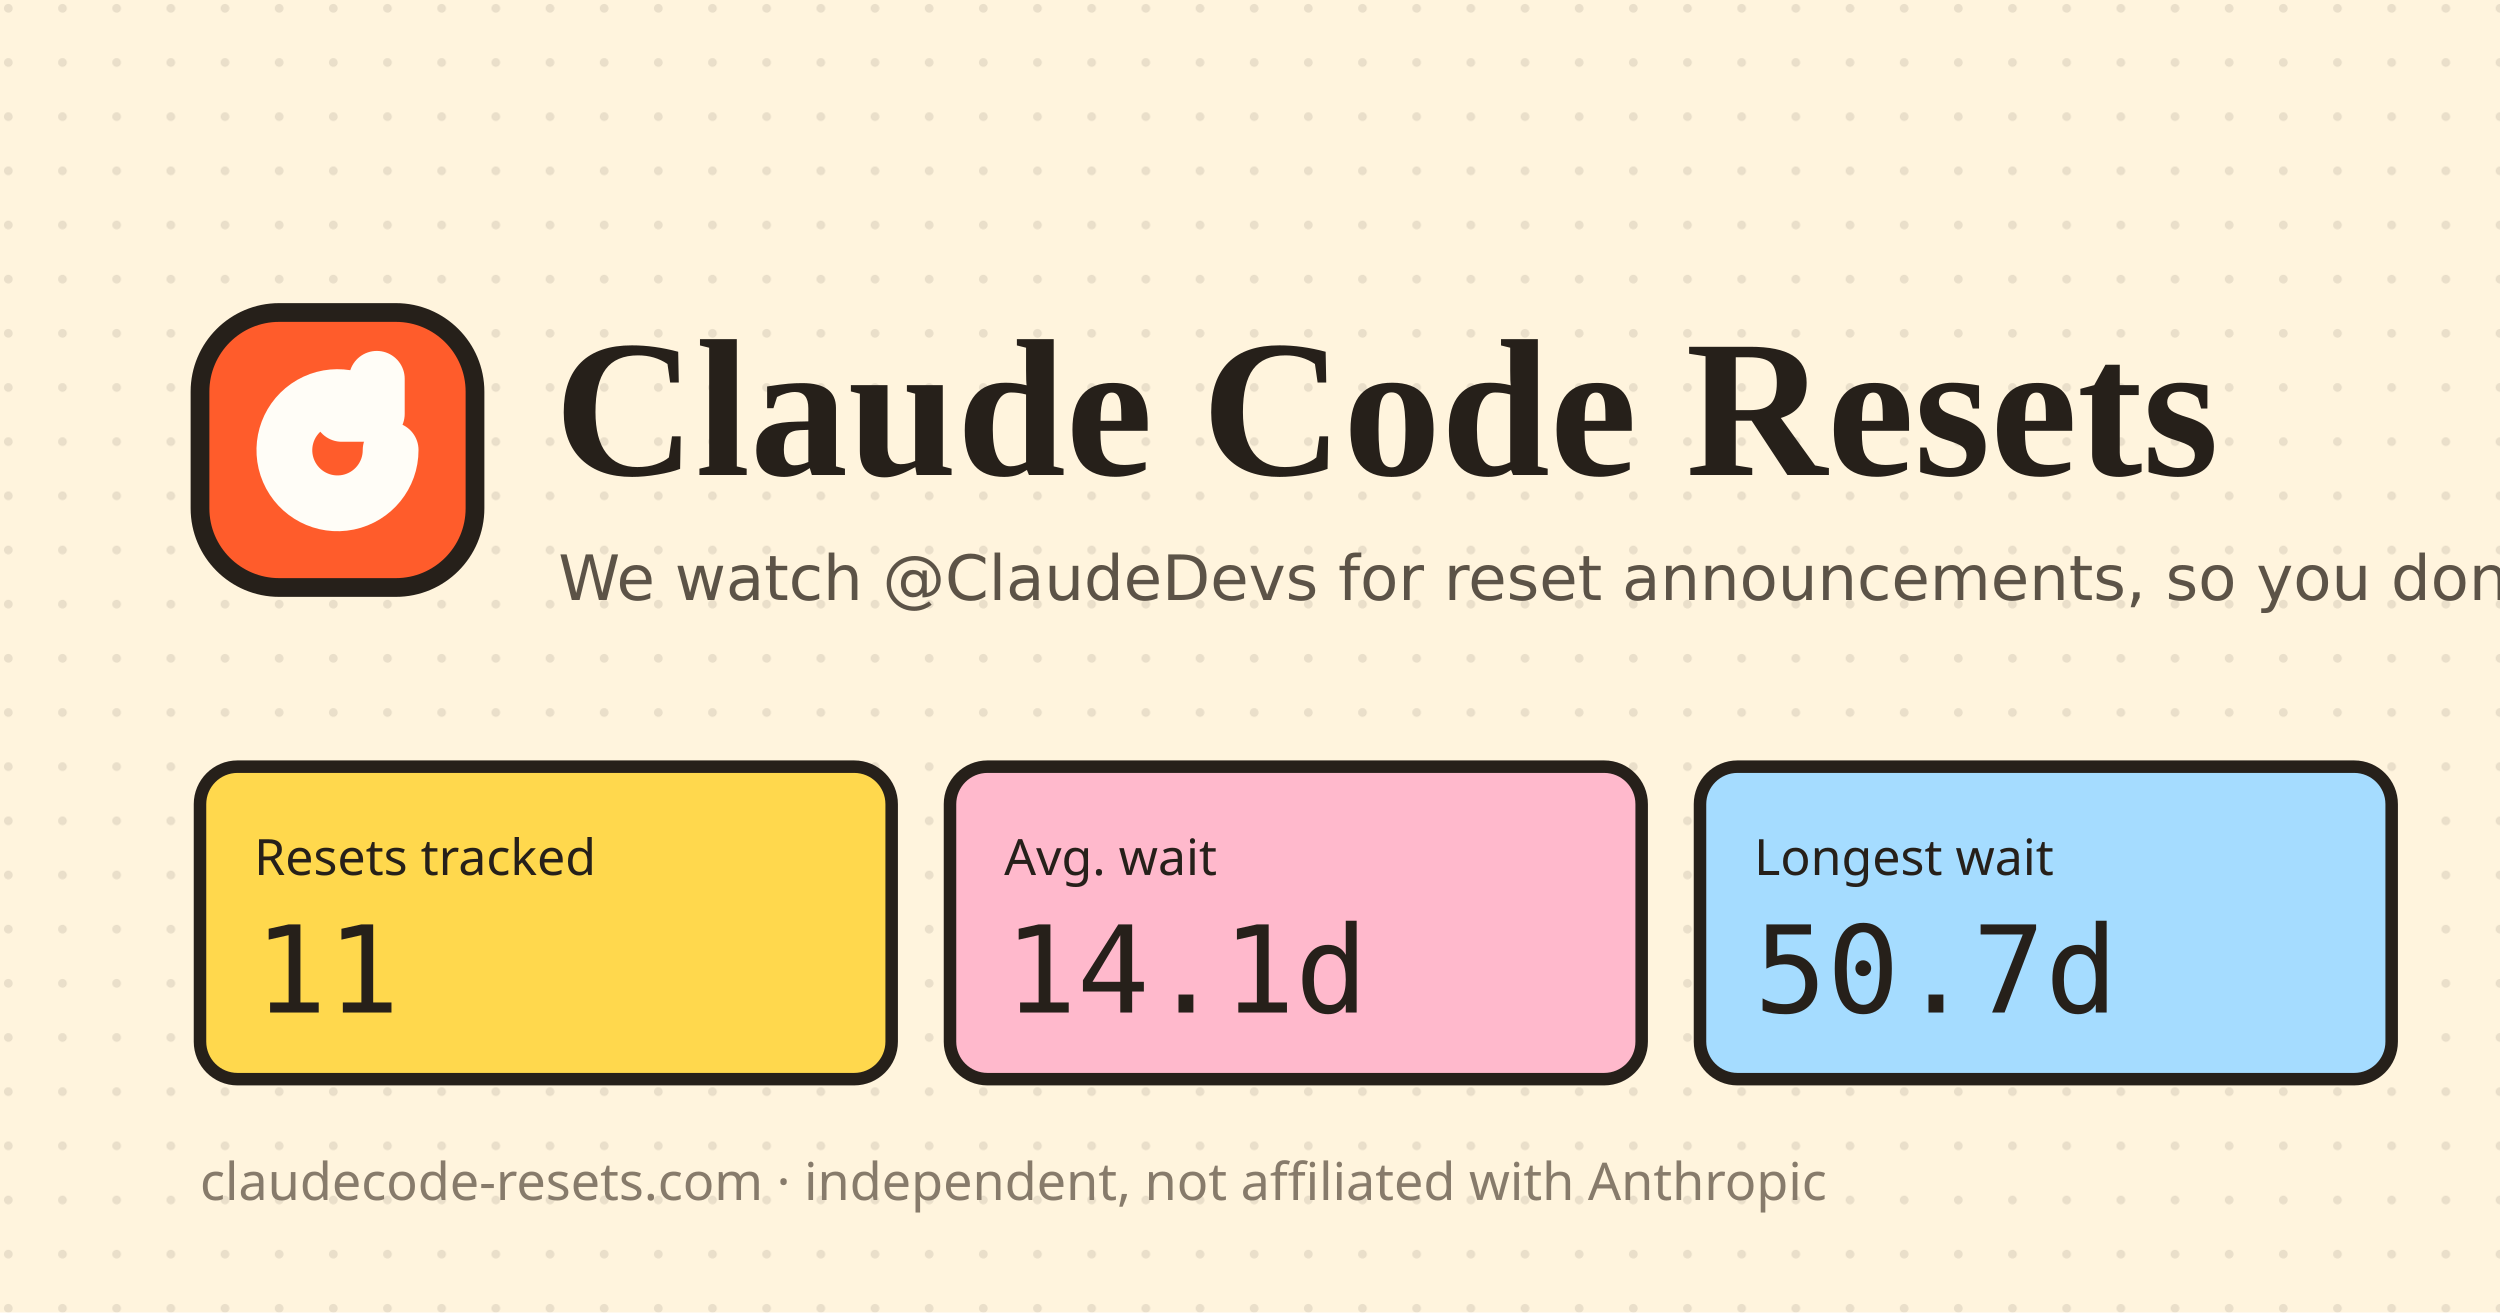
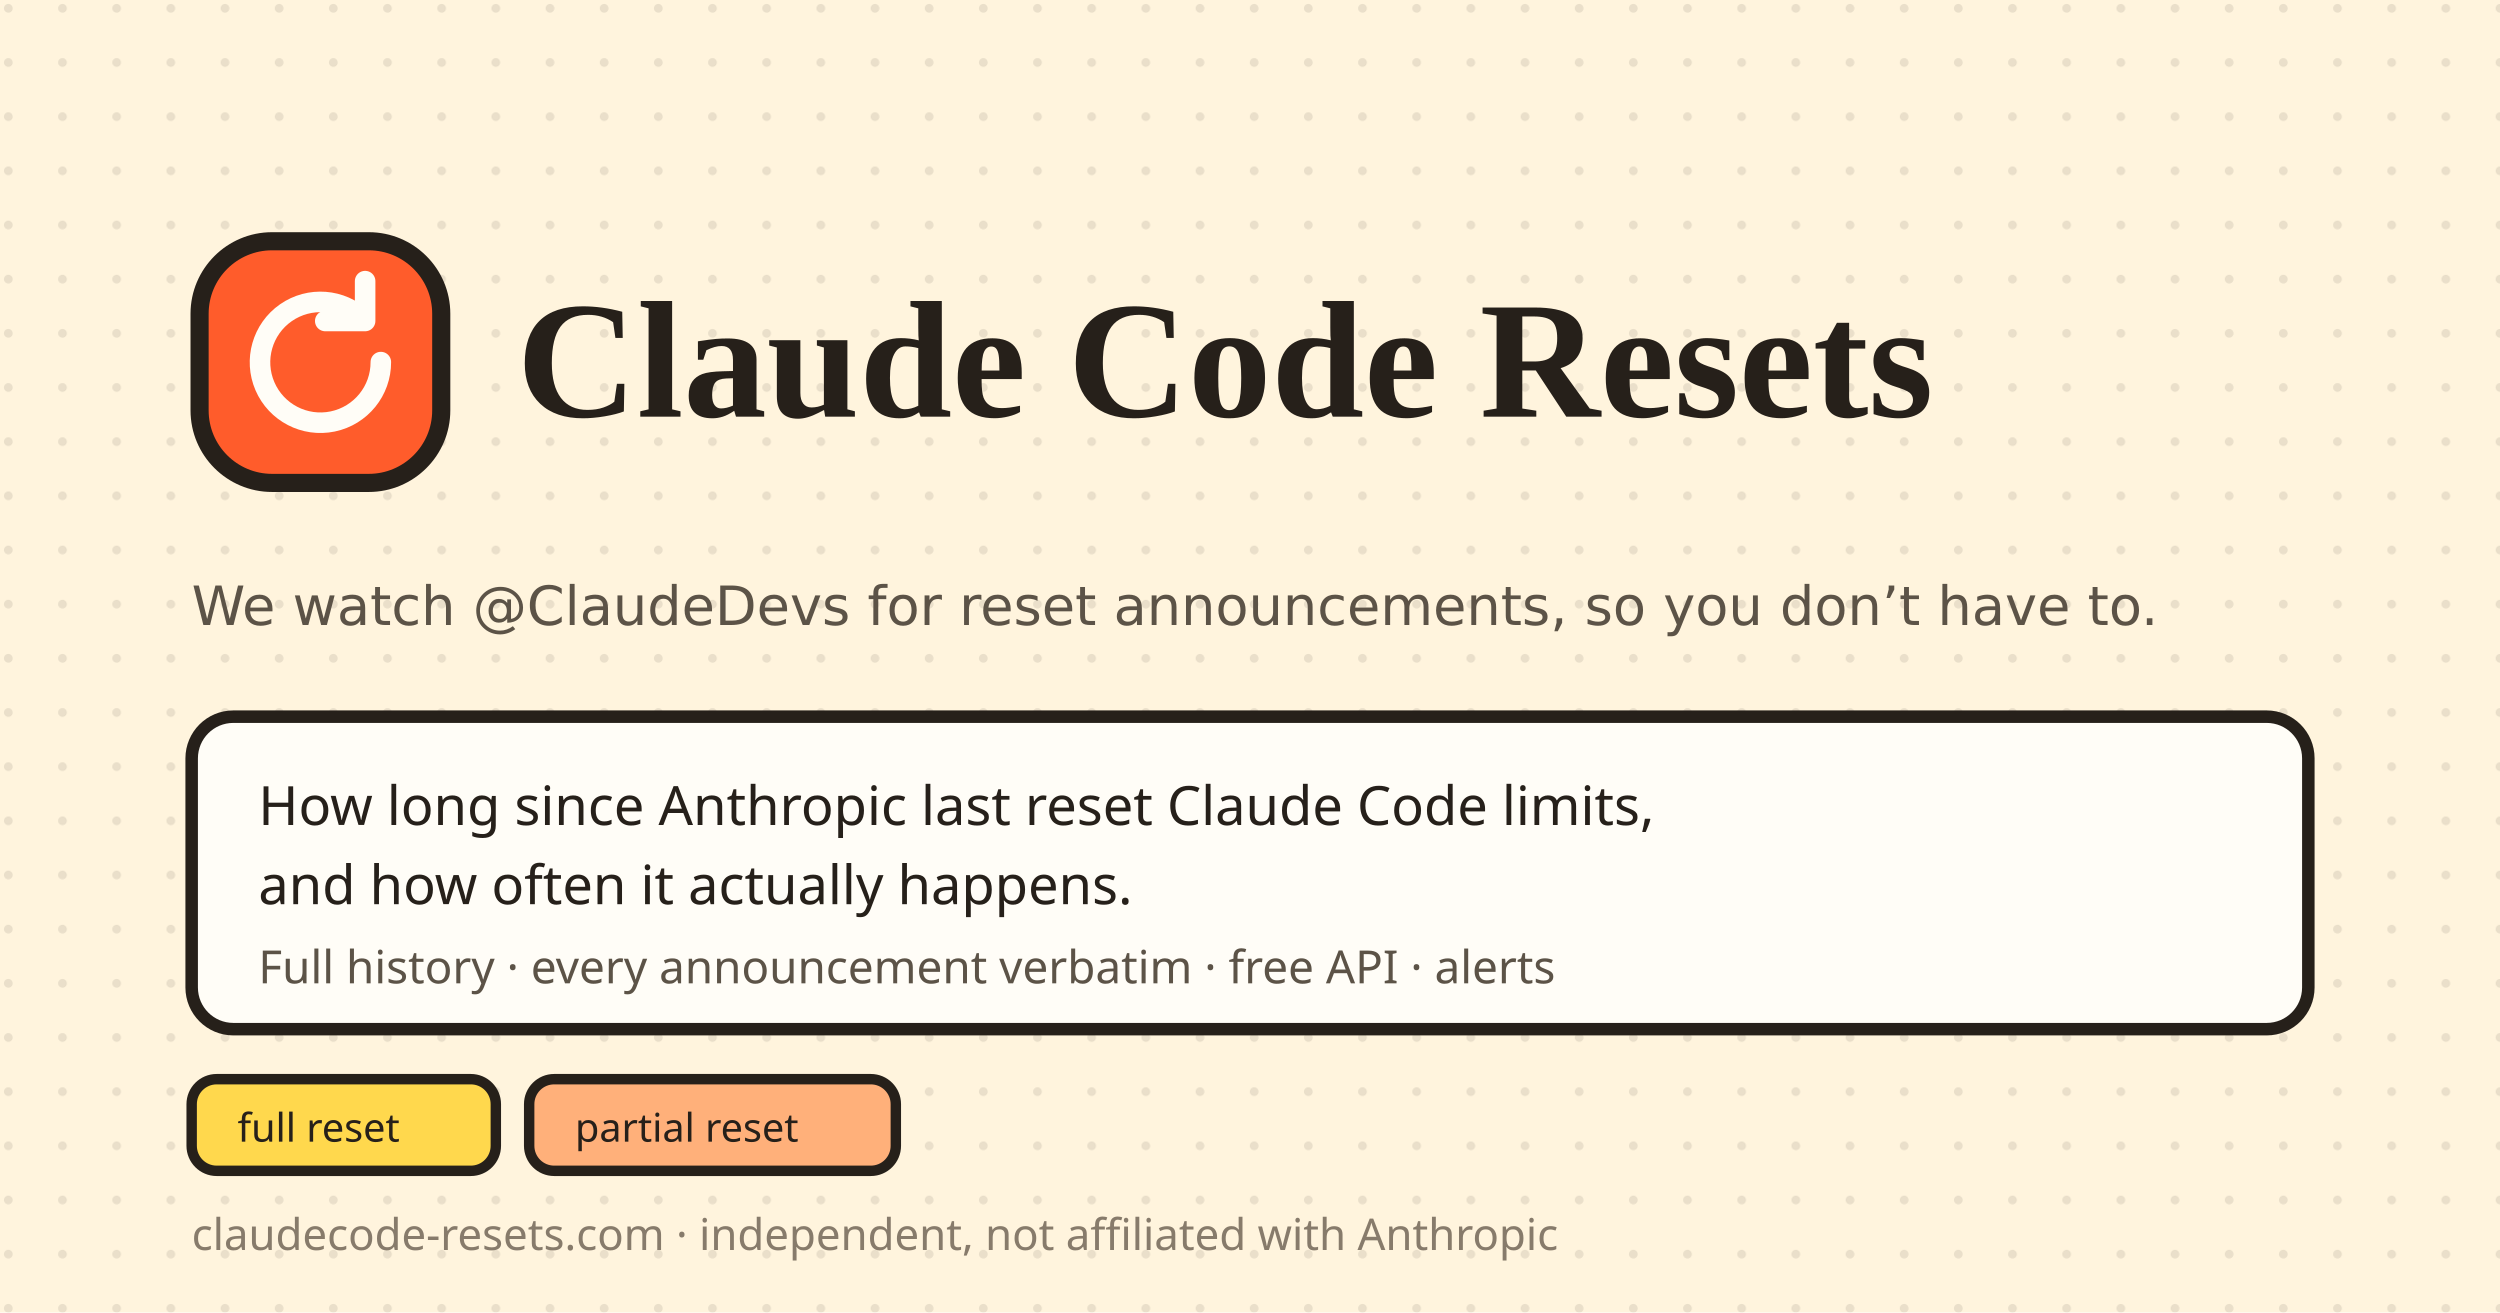
<svg xmlns="http://www.w3.org/2000/svg" width="1200" height="630" viewBox="0 0 1200 630">
  <defs>
    <pattern id="dots" width="26" height="26" patternUnits="userSpaceOnUse">
      <circle cx="4" cy="4" r="2.1" fill="#26201a" opacity="0.10" />
    </pattern>
  </defs>
  <rect width="1200" height="630" fill="#fff4dd" />
  <rect width="1200" height="630" fill="url(#dots)" />
-   <g transform="translate(96,150)">
-     <rect x="0" y="0" width="132" height="132" rx="38" fill="#ff5c2b" stroke="#26201a" stroke-width="9" />
-     <g fill="none" stroke="#fffdf7" stroke-width="10.5" stroke-linecap="round" stroke-linejoin="round" transform="translate(66,66) scale(2.55) translate(-22,-22)">
+   <g transform="translate(90,110) scale(2.9)">
+     <rect x="2" y="2" width="40" height="40" rx="12" fill="#ff5c2b" stroke="#26201a" stroke-width="3" />
+     <g fill="none" stroke="#fffdf7" stroke-width="3.4" stroke-linecap="round" stroke-linejoin="round">
      <path d="M32 22a10 10 0 1 1-3.1-7.2" />
      <path d="M29.4 8.6v6.6h-6.6" />
    </g>
  </g>
-   <text x="266" y="228" font-family="Baloo 2, Arial Rounded MT Bold, Verdana, sans-serif" font-size="94" font-weight="800" fill="#26201a">Claude Code Resets</text>
-   <text x="268" y="288" font-family="Verdana, DejaVu Sans, sans-serif" font-size="30" fill="#5c5347">
+   <text x="248" y="200" font-family="Baloo 2, Arial Rounded MT Bold, Verdana, sans-serif" font-size="80" font-weight="800" fill="#26201a">Claude Code Resets</text>
+   <text x="92" y="300" font-family="Verdana, DejaVu Sans, sans-serif" font-size="26" fill="#5c5347">
    We watch @ClaudeDevs for reset announcements, so you don’t have to.</text>
-   <g transform="translate(96,368)">
-     <rect x="0" y="0" width="332" height="150" rx="18" fill="#ffd84d" stroke="#26201a" stroke-width="6" />
-     <text x="26" y="52" font-family="Verdana, sans-serif" font-size="24" fill="#26201a">Resets tracked</text>
-     <text x="26" y="118" font-family="Menlo, monospace" font-size="58" fill="#26201a">11</text>
-     <rect x="360" y="0" width="332" height="150" rx="18" fill="#ffb9cc" stroke="#26201a" stroke-width="6" />
-     <text x="386" y="52" font-family="Verdana, sans-serif" font-size="24" fill="#26201a">Avg. wait</text>
-     <text x="386" y="118" font-family="Menlo, monospace" font-size="58" fill="#26201a">14.1d</text>
-     <rect x="720" y="0" width="332" height="150" rx="18" fill="#a5dcff" stroke="#26201a" stroke-width="6" />
-     <text x="746" y="52" font-family="Verdana, sans-serif" font-size="24" fill="#26201a">Longest wait</text>
-     <text x="746" y="118" font-family="Menlo, monospace" font-size="58" fill="#26201a">50.7d</text>
+   <g transform="translate(92,344)">
+     <rect x="0" y="0" width="1016" height="150" rx="20" fill="#fffdf7" stroke="#26201a" stroke-width="6" />
+     <text x="32" y="52" font-family="Verdana, sans-serif" font-size="26" fill="#26201a">
+       How long since Anthropic last reset Claude Code limits,</text>
+     <text x="32" y="90" font-family="Verdana, sans-serif" font-size="26" fill="#26201a">
+       and how often it actually happens.</text>
+     <text x="32" y="128" font-family="Verdana, sans-serif" font-size="22" fill="#5c5347">
+       Full history · every announcement verbatim · free API · alerts</text>
  </g>
-   <text x="96" y="576" font-family="Verdana, sans-serif" font-size="25" fill="#877b6b">
+   <g transform="translate(92,518)">
+     <rect x="0" y="0" width="146" height="44" rx="12" fill="#ffd84d" stroke="#26201a" stroke-width="5" />
+     <text x="22" y="30" font-family="Verdana, sans-serif" font-size="19" fill="#26201a">full reset</text>
+     <rect x="162" y="0" width="176" height="44" rx="12" fill="#ffb07a" stroke="#26201a" stroke-width="5" />
+     <text x="184" y="30" font-family="Verdana, sans-serif" font-size="19" fill="#26201a">partial reset</text>
+   </g>
+   <text x="92" y="600" font-family="Verdana, sans-serif" font-size="21" fill="#877b6b">
    claudecode-resets.com · independent, not affiliated with Anthropic</text>
</svg>
